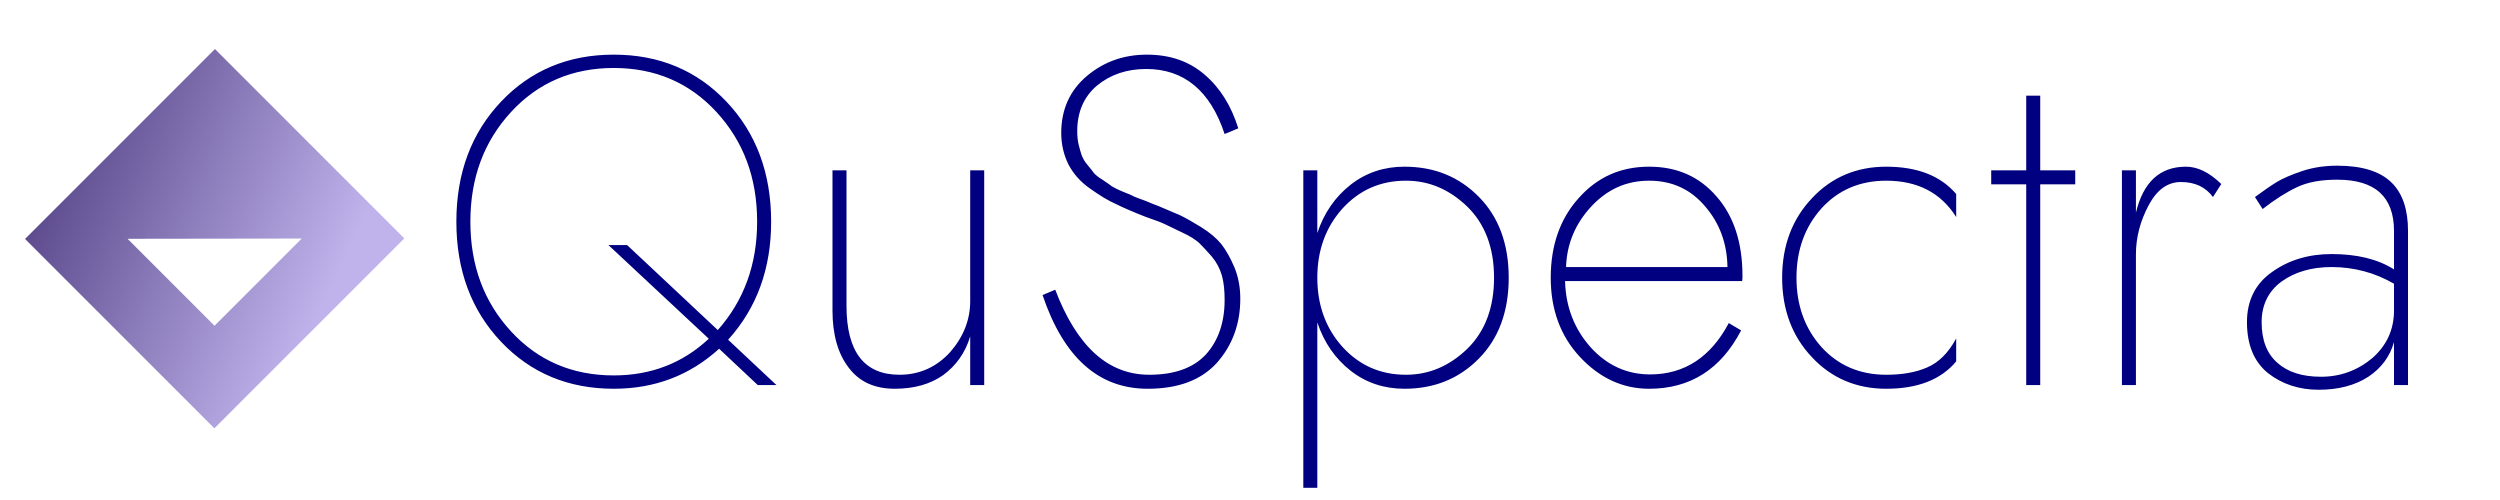
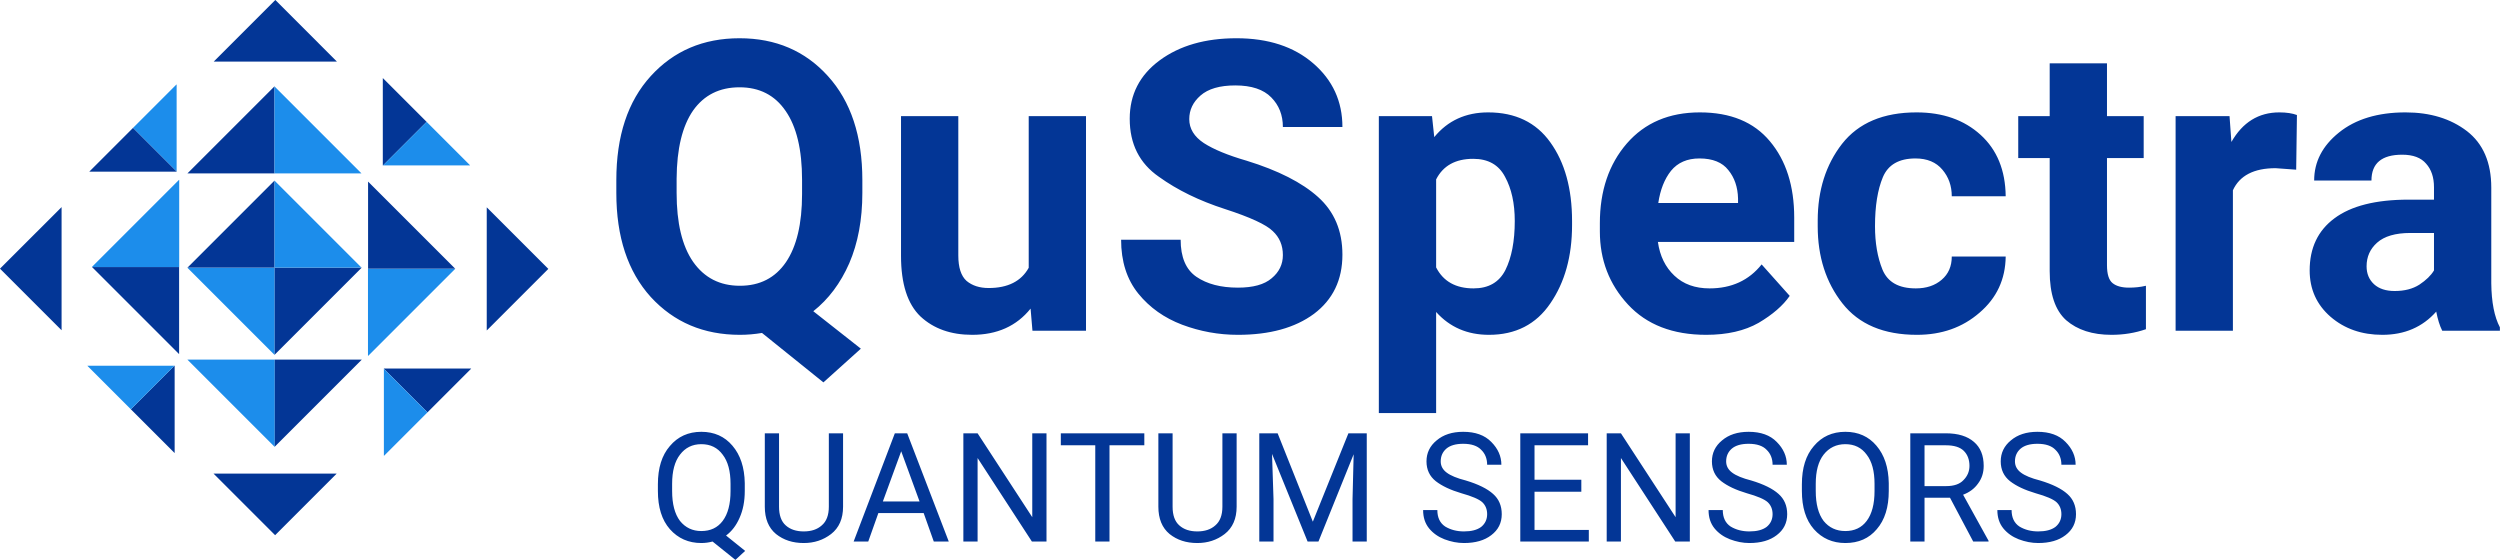
- <svg xmlns="http://www.w3.org/2000/svg" xmlns:xlink="http://www.w3.org/1999/xlink" width="250" height="50" viewBox="0 0 66.146 13.229" version="1.1" id="svg1">
-   <defs id="defs1">
-     <linearGradient xlink:href="#57c5c572-8ba7-4573-8aff-11cd4e76ef22" id="linearGradient5" x1="0" y1="0" x2="32" y2="0" gradientUnits="userSpaceOnUse" />
-     <linearGradient data-v-fde0c5aa="" gradientTransform="rotate(25)" id="57c5c572-8ba7-4573-8aff-11cd4e76ef22" x1="0" y1="0" x2="1" y2="0">
-       <stop data-v-fde0c5aa="" offset="0%" stop-color="#422F75" stop-opacity="1" id="stop2" />
-       <stop data-v-fde0c5aa="" offset="100%" stop-color="#C0B3EC" stop-opacity="1" id="stop3" />
-     </linearGradient>
-     <linearGradient xlink:href="#57c5c572-8ba7-4573-8aff-11cd4e76ef22" id="linearGradient1" gradientUnits="userSpaceOnUse" x1="0" y1="0" x2="32" y2="0" />
-   </defs>
-   <g id="layer1">
-     <g data-v-fde0c5aa="" id="bb70165a-c505-4f19-8701-7607125b83ec" fill="#282335" transform="matrix(0.8822401,0,0,0.8822401,11.45712,-0.9275047)" style="fill:#000080">
-       <path d="m 0.7,7.7 c 0,1.46 0.45,2.66 1.34,3.6 0.89,0.94 2.02,1.41 3.38,1.41 1.23,0 2.28,-0.4 3.16,-1.2 L 9.74,12.6 H 10.3 L 8.85,11.24 C 9.71,10.29 10.14,9.11 10.14,7.7 10.14,6.24 9.69,5.04 8.8,4.1 7.91,3.16 6.78,2.69 5.42,2.69 4.06,2.69 2.93,3.16 2.04,4.1 1.15,5.04 0.7,6.24 0.7,7.7 Z m 4.56,0.7 3.01,2.81 c -0.78,0.73 -1.73,1.1 -2.85,1.1 -1.24,0 -2.27,-0.44 -3.08,-1.32 C 1.53,10.11 1.12,9.02 1.12,7.7 1.12,6.38 1.53,5.29 2.34,4.41 3.15,3.53 4.18,3.09 5.42,3.09 c 1.24,0 2.27,0.44 3.08,1.32 0.81,0.88 1.22,1.97 1.22,3.29 0,1.29 -0.4,2.37 -1.18,3.25 L 5.82,8.4 Z m 10.85,1.68 c 0,0.56 -0.2,1.07 -0.6,1.53 -0.41,0.45 -0.92,0.68 -1.52,0.68 -1.06,0 -1.59,-0.69 -1.59,-2.07 V 6.16 h -0.42 v 4.2 c 0,0.72 0.16,1.29 0.48,1.71 0.32,0.43 0.78,0.64 1.39,0.64 0.58,0 1.07,-0.14 1.45,-0.41 0.38,-0.28 0.66,-0.66 0.81,-1.16 v 1.46 h 0.42 V 6.16 H 16.11 Z M 18.66,9.74 18.28,9.9 c 0.63,1.87 1.68,2.81 3.15,2.81 0.92,0 1.61,-0.26 2.08,-0.78 0.46,-0.52 0.7,-1.16 0.7,-1.92 0,-0.35 -0.06,-0.66 -0.18,-0.95 C 23.91,8.78 23.78,8.55 23.64,8.37 23.49,8.19 23.29,8.02 23.03,7.86 22.77,7.7 22.56,7.58 22.39,7.5 22.23,7.43 22.01,7.34 21.73,7.22 21.69,7.21 21.57,7.16 21.38,7.08 21.18,7.01 21.06,6.96 21.01,6.94 20.97,6.91 20.86,6.87 20.69,6.8 20.52,6.73 20.41,6.67 20.36,6.64 20.31,6.6 20.22,6.54 20.09,6.45 19.96,6.37 19.87,6.3 19.82,6.24 19.78,6.18 19.71,6.1 19.63,6 19.54,5.9 19.49,5.8 19.45,5.7 19.42,5.61 19.39,5.5 19.36,5.38 19.33,5.25 19.32,5.12 19.32,4.98 c 0,-0.57 0.2,-1.03 0.59,-1.36 0.4,-0.33 0.89,-0.5 1.48,-0.5 1.13,0 1.92,0.65 2.35,1.95 L 24.15,4.9 C 23.94,4.23 23.61,3.69 23.14,3.29 22.68,2.89 22.1,2.69 21.41,2.69 c -0.69,0 -1.29,0.21 -1.8,0.64 -0.51,0.43 -0.77,1 -0.77,1.71 0,0.35 0.08,0.67 0.22,0.95 0.15,0.28 0.36,0.52 0.65,0.72 0.28,0.2 0.54,0.36 0.77,0.46 0.22,0.11 0.52,0.24 0.88,0.38 0.28,0.1 0.48,0.17 0.58,0.22 0.1,0.05 0.27,0.13 0.52,0.25 0.24,0.11 0.41,0.22 0.52,0.32 0.11,0.11 0.23,0.24 0.38,0.41 0.14,0.17 0.24,0.36 0.3,0.57 0.06,0.22 0.08,0.46 0.08,0.73 0,0.67 -0.19,1.22 -0.56,1.63 -0.38,0.41 -0.95,0.61 -1.7,0.61 -1.24,0 -2.17,-0.85 -2.82,-2.55 z m 13.6,-0.36 c 0,-1.01 -0.3,-1.82 -0.89,-2.42 -0.6,-0.61 -1.34,-0.91 -2.24,-0.91 -0.61,0 -1.15,0.18 -1.61,0.54 -0.47,0.37 -0.8,0.85 -1,1.45 V 6.16 H 26.1 v 9.52 h 0.42 v -4.96 c 0.2,0.6 0.53,1.08 1,1.45 0.46,0.36 1,0.54 1.61,0.54 0.9,0 1.64,-0.3 2.24,-0.91 0.59,-0.6 0.89,-1.41 0.89,-2.42 z m -0.44,0 c 0,0.9 -0.27,1.61 -0.8,2.13 -0.54,0.52 -1.15,0.78 -1.84,0.78 -0.77,0 -1.4,-0.28 -1.91,-0.84 -0.5,-0.56 -0.75,-1.25 -0.75,-2.07 0,-0.82 0.25,-1.51 0.75,-2.07 0.51,-0.56 1.14,-0.84 1.91,-0.84 0.69,0 1.3,0.26 1.84,0.78 0.53,0.52 0.8,1.23 0.8,2.13 z m 7,-0.32 H 33.98 C 34,8.38 34.25,7.77 34.73,7.25 c 0.48,-0.52 1.06,-0.78 1.74,-0.78 0.68,0 1.24,0.25 1.68,0.77 0.44,0.51 0.66,1.12 0.67,1.82 z m -4.87,0.42 h 5.31 c 0.01,-0.05 0.01,-0.1 0.01,-0.16 0,-0.99 -0.26,-1.79 -0.78,-2.38 -0.52,-0.6 -1.19,-0.89 -2.02,-0.89 -0.85,0 -1.55,0.31 -2.11,0.94 -0.56,0.62 -0.84,1.42 -0.84,2.39 0,0.95 0.29,1.75 0.88,2.38 0.59,0.63 1.28,0.95 2.07,0.95 1.23,0 2.15,-0.58 2.76,-1.75 l -0.37,-0.22 c -0.54,1.02 -1.33,1.54 -2.36,1.54 -0.69,0 -1.29,-0.27 -1.78,-0.81 -0.49,-0.55 -0.75,-1.21 -0.77,-1.99 z m 6.94,-0.1 c 0,-0.83 0.25,-1.52 0.75,-2.08 0.5,-0.55 1.15,-0.83 1.94,-0.83 0.94,0 1.64,0.36 2.1,1.09 V 6.87 c -0.47,-0.55 -1.17,-0.82 -2.1,-0.82 -0.88,0 -1.63,0.31 -2.22,0.94 -0.6,0.63 -0.9,1.43 -0.9,2.39 0,0.96 0.3,1.76 0.9,2.39 0.59,0.63 1.34,0.94 2.22,0.94 0.94,0 1.64,-0.27 2.1,-0.82 V 11.2 c -0.23,0.43 -0.52,0.72 -0.87,0.87 -0.34,0.15 -0.75,0.22 -1.23,0.22 -0.79,0 -1.44,-0.28 -1.94,-0.83 -0.5,-0.56 -0.75,-1.25 -0.75,-2.08 z m 6.89,-5.46 v 2.24 h -1.05 v 0.42 h 1.05 V 12.6 H 48.2 V 6.58 h 1.05 V 6.16 H 48.2 V 3.92 Z m 5.6,3.04 0.25,-0.39 C 53.27,6.22 52.92,6.05 52.57,6.05 c -0.78,0 -1.28,0.46 -1.5,1.38 V 6.16 h -0.42 v 6.44 h 0.42 V 8.68 c 0,-0.51 0.13,-1 0.38,-1.47 0.25,-0.47 0.57,-0.7 0.97,-0.7 0.42,0 0.74,0.15 0.96,0.45 z m 1.49,0.36 c 0.37,-0.29 0.72,-0.51 1.04,-0.66 0.32,-0.15 0.72,-0.22 1.2,-0.22 1.13,0 1.7,0.51 1.7,1.54 V 9.13 C 58.32,8.82 57.69,8.67 56.94,8.67 c -0.69,0 -1.29,0.18 -1.79,0.54 -0.5,0.35 -0.75,0.86 -0.75,1.5 0,0.68 0.21,1.19 0.63,1.53 0.42,0.33 0.93,0.5 1.52,0.5 0.59,0 1.09,-0.13 1.49,-0.39 0.39,-0.26 0.65,-0.61 0.77,-1.04 v 1.29 h 0.42 V 7.98 c 0,-0.64 -0.16,-1.13 -0.5,-1.46 -0.34,-0.33 -0.88,-0.5 -1.62,-0.5 -0.37,0 -0.72,0.05 -1.05,0.16 -0.33,0.11 -0.58,0.22 -0.75,0.32 -0.18,0.11 -0.4,0.26 -0.67,0.46 z m -0.03,3.39 c 0,-0.51 0.2,-0.92 0.59,-1.21 0.4,-0.29 0.9,-0.44 1.51,-0.44 0.67,0 1.3,0.17 1.87,0.5 v 0.8 c 0,0.58 -0.22,1.05 -0.65,1.43 -0.44,0.37 -0.96,0.56 -1.54,0.56 -0.56,0 -1,-0.14 -1.31,-0.42 -0.32,-0.28 -0.47,-0.69 -0.47,-1.22 z" id="path2" style="fill:#000080" />
+ <svg xmlns="http://www.w3.org/2000/svg" width="104.315mm" height="23.359mm" viewBox="0 0 104.315 23.359" version="1.1" id="svg1">
+   <defs id="defs1" />
+   <g id="layer1" transform="translate(-46.97842,-188.7167)">
+     <g id="g11-5-3" transform="matrix(0.2590736,0,0,0.2590736,42.54045,-110.3706)">
+       <path id="rect1-1-8" style="fill:#1c8deb;fill-opacity:1;stroke-width:0" d="M 90.805,135.554 H 76.762 l -0.016,0.016 14.032,14.031 0.027,-0.027 z" />
+       <path id="path5-1-0" style="fill:#033696;fill-opacity:1;stroke-width:0" d="m 90.805,135.554 v 14.02 l 14.004,-14.004 -0.016,-0.016 z" />
+       <g id="g7-9-0-5" transform="translate(0.01543503,14.81466)">
+         <path id="rect1-2-8-6" style="fill:#1c8deb;fill-opacity:1;stroke-width:0" d="M 90.805,135.554 H 76.762 l -0.016,0.016 14.032,14.031 0.027,-0.027 z" />
+         <path id="path5-2-5-6" style="fill:#033696;fill-opacity:1;stroke-width:0" d="m 90.805,135.554 v 14.02 l 14.004,-14.004 -0.016,-0.016 z" />
+       </g>
+       <path id="path4-0-4" style="fill:#033696;fill-opacity:1;stroke-width:0" d="m 90.789,121.551 -0.012,-0.012 -14.016,14.016 h 14.028 z" />
+       <g id="g8-6-0" transform="matrix(-1,0,0,1,205.088,-1.058333)">
+         <path id="rect1-3-4-0" style="fill:#1c8deb;fill-opacity:1;stroke-width:0" d="M 99.255,136.782 H 85.212 l -0.016,0.016 14.032,14.031 0.027,-0.027 z" />
+         <path id="path4-6-6-4" style="fill:#033696;fill-opacity:1;stroke-width:0" d="m 99.239,122.779 -0.012,-0.012 -14.016,14.016 h 14.028 z" />
+       </g>
+       <path id="rect1-3-2-2-6" style="fill:#1c8deb;fill-opacity:1;stroke-width:0" d="M 75.429,135.459 H 61.386 l -0.016,-0.016 14.032,-14.031 0.027,0.027 z" />
+       <g id="g9-5-2">
+         <path id="rect1-3-2-4-8-6" style="fill:#033696;fill-opacity:1;stroke-width:0" d="m 75.018,120.061 -7.018,-7.019 -7.04,7.04 0.015,0.015 h 14.043 z" />
+         <path id="path9-6-7" style="fill:#1c8deb;fill-opacity:1;stroke-width:0" d="m 74.99,106.051 -6.991,6.991 7.018,7.019 V 106.079 Z" />
+       </g>
+       <g id="g9-3-2-5" transform="rotate(180,91.70653,135.9539)">
+         <path id="rect1-3-2-4-0-8-6" style="fill:#033696;fill-opacity:1;stroke-width:0" d="m 75.018,120.061 -7.018,-7.019 -7.04,7.04 0.015,0.015 h 14.043 z" />
+         <path id="path9-7-4-9" style="fill:#1c8deb;fill-opacity:1;stroke-width:0" d="m 74.99,106.051 -6.991,6.991 7.018,7.019 V 106.079 Z" />
+       </g>
+       <g id="g9-3-8-7-8" transform="rotate(90,92.12202,136.1969)">
+         <path id="rect1-3-2-4-0-4-2-7" style="fill:#033696;fill-opacity:1;stroke-width:0" d="m 75.018,120.061 -7.018,-7.019 -7.04,7.04 0.015,0.015 h 14.043 z" />
+         <path id="path9-7-3-4-2" style="fill:#1c8deb;fill-opacity:1;stroke-width:0" d="m 74.99,106.051 -6.991,6.991 7.018,7.019 V 106.079 Z" />
+       </g>
+       <g id="g9-3-8-2-0-8" transform="rotate(-90,90.10728,137.2477)">
+         <g id="g10-6-2" transform="translate(0.989346,1.740036)">
+           <path id="rect1-3-2-4-0-4-0-2-9" style="fill:#033696;fill-opacity:1;stroke-width:0" d="m 75.018,120.061 -7.018,-7.019 -7.04,7.04 0.015,0.015 h 14.043 z" />
+           <path id="path9-7-3-6-9-9" style="fill:#1c8deb;fill-opacity:1;stroke-width:0" d="m 74.99,106.051 -6.991,6.991 7.018,7.019 V 106.079 Z" />
+         </g>
+       </g>
+       <path id="path4-6-0-9-6" style="fill:#033696;fill-opacity:1;stroke-width:0" d="m 75.414,149.463 -0.012,0.012 -14.016,-14.016 h 14.028 z" />
+       <path id="path6-0-0" style="fill:#1c8deb;fill-opacity:1;stroke-width:0" d="m 90.789,121.551 v 14.004 h 14.004 z" />
+       <path id="path4-20-8-2" style="fill:#033696;fill-opacity:1;stroke-width:0" d="m 90.783,106.374 -0.012,-0.012 -14.016,14.016 h 14.028 z" />
+       <path id="path4-20-5-1-7" style="fill:#033696;fill-opacity:1;stroke-width:0" d="m 100.814,102.352 -10e-6,0.017 -19.821,-1e-5 9.919,-9.919 z" />
+       <path id="path4-20-5-5-3-6" style="fill:#033696;fill-opacity:1;stroke-width:0" d="m 100.779,168.742 -1e-5,-0.017 -19.821,1e-5 9.919,9.919 z" />
+       <path id="path4-20-5-7-1-1" style="fill:#033696;fill-opacity:1;stroke-width:0" d="m 56.47,125.82 0.017,1e-5 -1e-5,19.821 -9.919,-9.919 z" />
+       <path id="path4-20-5-5-4-1-3" style="fill:#033696;fill-opacity:1;stroke-width:0" d="m 124.978,125.855 -0.017,10e-6 1e-5,19.821 9.919,-9.919 z" />
+       <path id="path6-2-0-2" style="fill:#1c8deb;fill-opacity:1;stroke-width:0" d="m 90.783,106.374 v 14.004 h 14.004 z" />
    </g>
-     <g data-v-fde0c5aa="" id="cc7f5a48-4253-4cf2-b65b-e173ffab017a" stroke="none" fill="url(#57c5c572-8ba7-4573-8aff-11cd4e76ef22)" transform="matrix(0.3135912,0,0,0.3135912,0.6620986,1.297121)" style="fill:url(#linearGradient5)">
-       <path d="M 0,16.024 15.976,32 32,15.976 16.024,0 Z m 15.989,7.323 -7.336,-7.336 14.694,-0.022 z" id="path3" style="fill:url(#linearGradient1)" />
+     <text xml:space="preserve" style="font-style:normal;font-variant:normal;font-weight:normal;font-stretch:normal;font-size:16.933px;font-family:Roboto;-inkscape-font-specification:Roboto;fill:#033696;fill-opacity:1;stroke:#000000;stroke-width:0.1;stroke-dasharray:none;stroke-opacity:1" x="79.636" y="-70.502" id="text11-3-15">
+       <tspan id="tspan11-4-99" style="font-weight:bold;font-size:16.933px;stroke-width:0.1" x="79.636" y="-70.502">QuSpectra</tspan>
+     </text>
+     <g id="g11-5-3-1" transform="matrix(0.2590736,0,0,0.2590736,40.86666,-68.4655)">
+       <path id="rect1-1-8-0" style="fill:#1c8deb;fill-opacity:1;stroke-width:0" d="M 90.805,135.554 H 76.762 l -0.016,0.016 14.032,14.031 0.027,-0.027 z" />
+       <path id="path5-1-0-7" style="fill:#033696;fill-opacity:1;stroke-width:0" d="m 90.805,135.554 v 14.02 l 14.004,-14.004 -0.016,-0.016 z" />
+       <g id="g7-9-0-5-5" transform="translate(0.01543503,14.81466)">
+         <path id="rect1-2-8-6-8" style="fill:#1c8deb;fill-opacity:1;stroke-width:0" d="M 90.805,135.554 H 76.762 l -0.016,0.016 14.032,14.031 0.027,-0.027 z" />
+         <path id="path5-2-5-6-7" style="fill:#033696;fill-opacity:1;stroke-width:0" d="m 90.805,135.554 v 14.02 l 14.004,-14.004 -0.016,-0.016 z" />
+       </g>
+       <path id="path4-0-4-0" style="fill:#033696;fill-opacity:1;stroke-width:0" d="m 90.789,121.551 -0.012,-0.012 -14.016,14.016 h 14.028 z" />
+       <g id="g8-6-0-4" transform="matrix(-1,0,0,1,205.088,-1.058333)">
+         <path id="rect1-3-4-0-8" style="fill:#1c8deb;fill-opacity:1;stroke-width:0" d="M 99.255,136.782 H 85.212 l -0.016,0.016 14.032,14.031 0.027,-0.027 z" />
+         <path id="path4-6-6-4-0" style="fill:#033696;fill-opacity:1;stroke-width:0" d="m 99.239,122.779 -0.012,-0.012 -14.016,14.016 h 14.028 z" />
+       </g>
+       <path id="rect1-3-2-2-6-4" style="fill:#1c8deb;fill-opacity:1;stroke-width:0" d="M 75.429,135.459 H 61.386 l -0.016,-0.016 14.032,-14.031 0.027,0.027 z" />
+       <g id="g9-5-2-2">
+         <path id="rect1-3-2-4-8-6-9" style="fill:#033696;fill-opacity:1;stroke-width:0" d="m 75.018,120.061 -7.018,-7.019 -7.04,7.04 0.015,0.015 h 14.043 z" />
+         <path id="path9-6-7-6" style="fill:#1c8deb;fill-opacity:1;stroke-width:0" d="m 74.99,106.051 -6.991,6.991 7.018,7.019 V 106.079 Z" />
+       </g>
+       <g id="g9-3-2-5-1" transform="rotate(180,91.70653,135.9539)">
+         <path id="rect1-3-2-4-0-8-6-0" style="fill:#033696;fill-opacity:1;stroke-width:0" d="m 75.018,120.061 -7.018,-7.019 -7.04,7.04 0.015,0.015 h 14.043 z" />
+         <path id="path9-7-4-9-4" style="fill:#1c8deb;fill-opacity:1;stroke-width:0" d="m 74.99,106.051 -6.991,6.991 7.018,7.019 V 106.079 Z" />
+       </g>
+       <g id="g9-3-8-7-8-2" transform="rotate(90,92.12202,136.1969)">
+         <path id="rect1-3-2-4-0-4-2-7-2" style="fill:#033696;fill-opacity:1;stroke-width:0" d="m 75.018,120.061 -7.018,-7.019 -7.04,7.04 0.015,0.015 h 14.043 z" />
+         <path id="path9-7-3-4-2-2" style="fill:#1c8deb;fill-opacity:1;stroke-width:0" d="m 74.99,106.051 -6.991,6.991 7.018,7.019 V 106.079 Z" />
+       </g>
+       <g id="g9-3-8-2-0-8-0" transform="rotate(-90,90.10728,137.2477)">
+         <g id="g10-6-2-5" transform="translate(0.989346,1.740036)">
+           <path id="rect1-3-2-4-0-4-0-2-9-5" style="fill:#033696;fill-opacity:1;stroke-width:0" d="m 75.018,120.061 -7.018,-7.019 -7.04,7.04 0.015,0.015 h 14.043 z" />
+           <path id="path9-7-3-6-9-9-2" style="fill:#1c8deb;fill-opacity:1;stroke-width:0" d="m 74.99,106.051 -6.991,6.991 7.018,7.019 V 106.079 Z" />
+         </g>
+       </g>
+       <path id="path4-6-0-9-6-9" style="fill:#033696;fill-opacity:1;stroke-width:0" d="m 75.414,149.463 -0.012,0.012 -14.016,-14.016 h 14.028 z" />
+       <path id="path6-0-0-0" style="fill:#1c8deb;fill-opacity:1;stroke-width:0" d="m 90.789,121.551 v 14.004 h 14.004 z" />
+       <path id="path4-20-8-2-2" style="fill:#033696;fill-opacity:1;stroke-width:0" d="m 90.783,106.374 -0.012,-0.012 -14.016,14.016 h 14.028 z" />
+       <path id="path4-20-5-1-7-8" style="fill:#033696;fill-opacity:1;stroke-width:0" d="m 100.814,102.352 -10e-6,0.017 -19.821,-1e-5 9.919,-9.919 z" />
+       <path id="path4-20-5-5-3-6-3" style="fill:#033696;fill-opacity:1;stroke-width:0" d="m 100.779,168.742 -1e-5,-0.017 -19.821,1e-5 9.919,9.919 z" />
+       <path id="path4-20-5-7-1-1-8" style="fill:#033696;fill-opacity:1;stroke-width:0" d="m 56.47,125.82 0.017,1e-5 -1e-5,19.821 -9.919,-9.919 z" />
+       <path id="path4-20-5-5-4-1-3-0" style="fill:#033696;fill-opacity:1;stroke-width:0" d="m 124.978,125.855 -0.017,10e-6 1e-5,19.821 9.919,-9.919 z" />
+       <path id="path6-2-0-2-4" style="fill:#1c8deb;fill-opacity:1;stroke-width:0" d="m 90.783,106.374 v 14.004 h 14.004 z" />
    </g>
+     <text xml:space="preserve" style="font-style:normal;font-variant:normal;font-weight:normal;font-stretch:normal;font-size:16.933px;font-family:Roboto;-inkscape-font-specification:Roboto;fill:#033696;fill-opacity:1;stroke:#000000;stroke-width:0.1;stroke-dasharray:none;stroke-opacity:1" x="77.962" y="-28.597" id="text11-3-15-0">
+       <tspan id="tspan11-4-99-9" style="font-weight:bold;font-size:16.933px;stroke-width:0.1" x="77.962" y="-28.597">QUSPECTRA</tspan>
+     </text>
+     <g id="g13">
+       <g id="g14">
+         <path id="rect1-1" style="fill:#1c8deb;fill-opacity:1;stroke-width:0" d="m 58.439,199.884 h -3.638 l -0.004,0.004 3.635,3.635 0.007,-0.007 z" />
+         <path id="path5-1" style="fill:#033696;fill-opacity:1;stroke-width:0" d="m 58.439,199.884 v 3.632 l 3.628,-3.628 -0.004,-0.004 z" />
+         <g id="g7-9-0" transform="matrix(0.2590736,0,0,0.2590736,34.91788,168.6036)">
+           <path id="rect1-2-8" style="fill:#1c8deb;fill-opacity:1;stroke-width:0" d="M 90.805,135.554 H 76.762 l -0.016,0.016 14.032,14.031 0.027,-0.027 z" />
+           <path id="path5-2-5" style="fill:#033696;fill-opacity:1;stroke-width:0" d="m 90.805,135.554 v 14.02 l 14.004,-14.004 -0.016,-0.016 z" />
+         </g>
+         <path id="path4-0" style="fill:#033696;fill-opacity:1;stroke-width:0" d="m 58.435,196.256 -0.003,-0.003 -3.631,3.631 h 3.634 z" />
+         <g id="g8-6" transform="matrix(-0.2590736,0,0,0.2590736,88.04678,164.4913)">
+           <path id="rect1-3-4" style="fill:#1c8deb;fill-opacity:1;stroke-width:0" d="M 99.255,136.782 H 85.212 l -0.016,0.016 14.032,14.031 0.027,-0.027 z" />
+           <path id="path4-6-6" style="fill:#033696;fill-opacity:1;stroke-width:0" d="m 99.239,122.779 -0.012,-0.012 -14.016,14.016 h 14.028 z" />
+         </g>
+         <path id="rect1-3-2-2" style="fill:#1c8deb;fill-opacity:1;stroke-width:0" d="m 54.456,199.859 h -3.638 l -0.004,-0.004 3.635,-3.635 0.007,0.007 z" />
+         <g id="g9-5" transform="matrix(0.2590736,0,0,0.2590736,34.91389,164.7655)">
+           <path id="rect1-3-2-4-8" style="fill:#033696;fill-opacity:1;stroke-width:0" d="m 75.018,120.061 -7.018,-7.019 -7.04,7.04 0.015,0.015 h 14.043 z" />
+           <path id="path9-6" style="fill:#1c8deb;fill-opacity:1;stroke-width:0" d="m 74.99,106.051 -6.991,6.991 7.018,7.019 V 106.079 Z" />
+         </g>
+         <path id="rect1-3-2-4-0-8" style="fill:#033696;fill-opacity:1;stroke-width:0" d="m 62.996,204.105 1.818,1.818 1.824,-1.824 -0.004,-0.004 h -3.638 z" />
+         <path id="path9-7-4" style="fill:#1c8deb;fill-opacity:1;stroke-width:0" d="m 63.003,207.735 1.811,-1.811 -1.818,-1.818 v 3.623 z" />
+         <g id="g9-3-8-7" transform="matrix(0,0.2590736,-0.2590736,0,94.06529,176.1841)">
+           <path id="rect1-3-2-4-0-4-2" style="fill:#033696;fill-opacity:1;stroke-width:0" d="m 75.018,120.061 -7.018,-7.019 -7.04,7.04 0.015,0.015 h 14.043 z" />
+           <path id="path9-7-3-4" style="fill:#1c8deb;fill-opacity:1;stroke-width:0" d="m 74.99,106.051 -6.991,6.991 7.018,7.019 V 106.079 Z" />
+         </g>
+         <g id="g9-3-8-2-0" transform="matrix(0,-0.2590736,0.2590736,0,22.70104,223.6672)">
+           <g id="g10-6" transform="translate(0.989346,1.740036)">
+             <path id="rect1-3-2-4-0-4-0-2" style="fill:#033696;fill-opacity:1;stroke-width:0" d="m 75.018,120.061 -7.018,-7.019 -7.04,7.04 0.015,0.015 h 14.043 z" />
+             <path id="path9-7-3-6-9" style="fill:#1c8deb;fill-opacity:1;stroke-width:0" d="m 74.99,106.051 -6.991,6.991 7.018,7.019 V 106.079 Z" />
+           </g>
+         </g>
+         <path id="path4-6-0-9" style="fill:#033696;fill-opacity:1;stroke-width:0" d="m 54.452,203.487 -0.003,0.003 -3.631,-3.631 h 3.634 z" />
+         <path id="path6-0" style="fill:#1c8deb;fill-opacity:1;stroke-width:0" d="m 58.435,196.256 v 3.628 h 3.628 z" />
+         <path id="path4-20-8" style="fill:#033696;fill-opacity:1;stroke-width:0" d="m 58.433,192.324 -0.003,-0.003 -3.631,3.631 h 3.634 z" />
+         <path id="path4-20-5-1" style="fill:#033696;fill-opacity:1;stroke-width:0" d="m 61.032,191.282 -3e-6,0.004 -5.135,-1e-5 2.57,-2.57 z" />
+         <path id="path4-20-5-5-3" style="fill:#033696;fill-opacity:1;stroke-width:0" d="m 61.023,208.482 -2e-6,-0.004 h -5.135 l 2.57,2.57 z" />
+         <path id="path4-20-5-7-1" style="fill:#033696;fill-opacity:1;stroke-width:0" d="m 49.544,197.362 h 0.004 l -2e-6,5.135 -2.57,-2.57 z" />
+         <path id="path4-20-5-5-4-1" style="fill:#033696;fill-opacity:1;stroke-width:0" d="m 67.292,197.371 h -0.004 l 2e-6,5.135 2.57,-2.57 z" />
+         <path id="path6-2-0" style="fill:#1c8deb;fill-opacity:1;stroke-width:0" d="m 58.433,192.324 v 3.628 h 3.628 z" />
+       </g>
+       <text xml:space="preserve" style="font-style:normal;font-variant:normal;font-weight:normal;font-stretch:normal;font-size:16.933px;font-family:Roboto;-inkscape-font-specification:Roboto;fill:#033696;fill-opacity:1;stroke:none;stroke-width:0.1;stroke-dasharray:none;stroke-opacity:1" x="72.009" y="202.517" id="text11-3">
+         <tspan id="tspan11-4" style="font-weight:bold;font-size:16.933px;stroke:none;stroke-width:0.1" x="72.009" y="202.517">QuSpectra</tspan>
+       </text>
+       <text xml:space="preserve" style="font-style:normal;font-variant:normal;font-weight:normal;font-stretch:normal;font-size:6.35px;font-family:Roboto;-inkscape-font-specification:Roboto;fill:#033696;fill-opacity:1;stroke:none;stroke-width:0.1;stroke-dasharray:none;stroke-opacity:1" x="74.085" y="211.313" id="text11-3-1">
+         <tspan id="tspan11-4-9" style="font-weight:normal;font-size:6.35px;stroke:none;stroke-width:0.1" x="74.085" y="211.313">QUANTUM SENSORS</tspan>
+       </text>
+     </g>
+     <text xml:space="preserve" style="font-style:normal;font-variant:normal;font-weight:normal;font-stretch:normal;font-size:6.35px;font-family:Roboto;-inkscape-font-specification:Roboto;fill:#033696;fill-opacity:1;stroke:#000000;stroke-width:0.1;stroke-dasharray:none;stroke-opacity:1" x="64.796" y="224.76" id="text11-3-1-9">
+       <tspan id="tspan11-4-9-3" style="font-weight:normal;font-size:6.35px;stroke-width:0.1" x="64.796" y="224.76" />
+     </text>
+     <text xml:space="preserve" style="font-style:normal;font-variant:normal;font-weight:normal;font-stretch:normal;font-size:6.35px;font-family:Roboto;-inkscape-font-specification:Roboto;fill:#033696;fill-opacity:1;stroke:#000000;stroke-width:0.1;stroke-dasharray:none;stroke-opacity:1" x="93.23" y="-21.68" id="text11-3-1-2">
+       <tspan id="tspan11-4-9-5" style="font-weight:normal;font-size:6.35px;stroke-width:0.1" x="93.23" y="-21.68">QUANTUM SENSORS</tspan>
+     </text>
  </g>
</svg>
